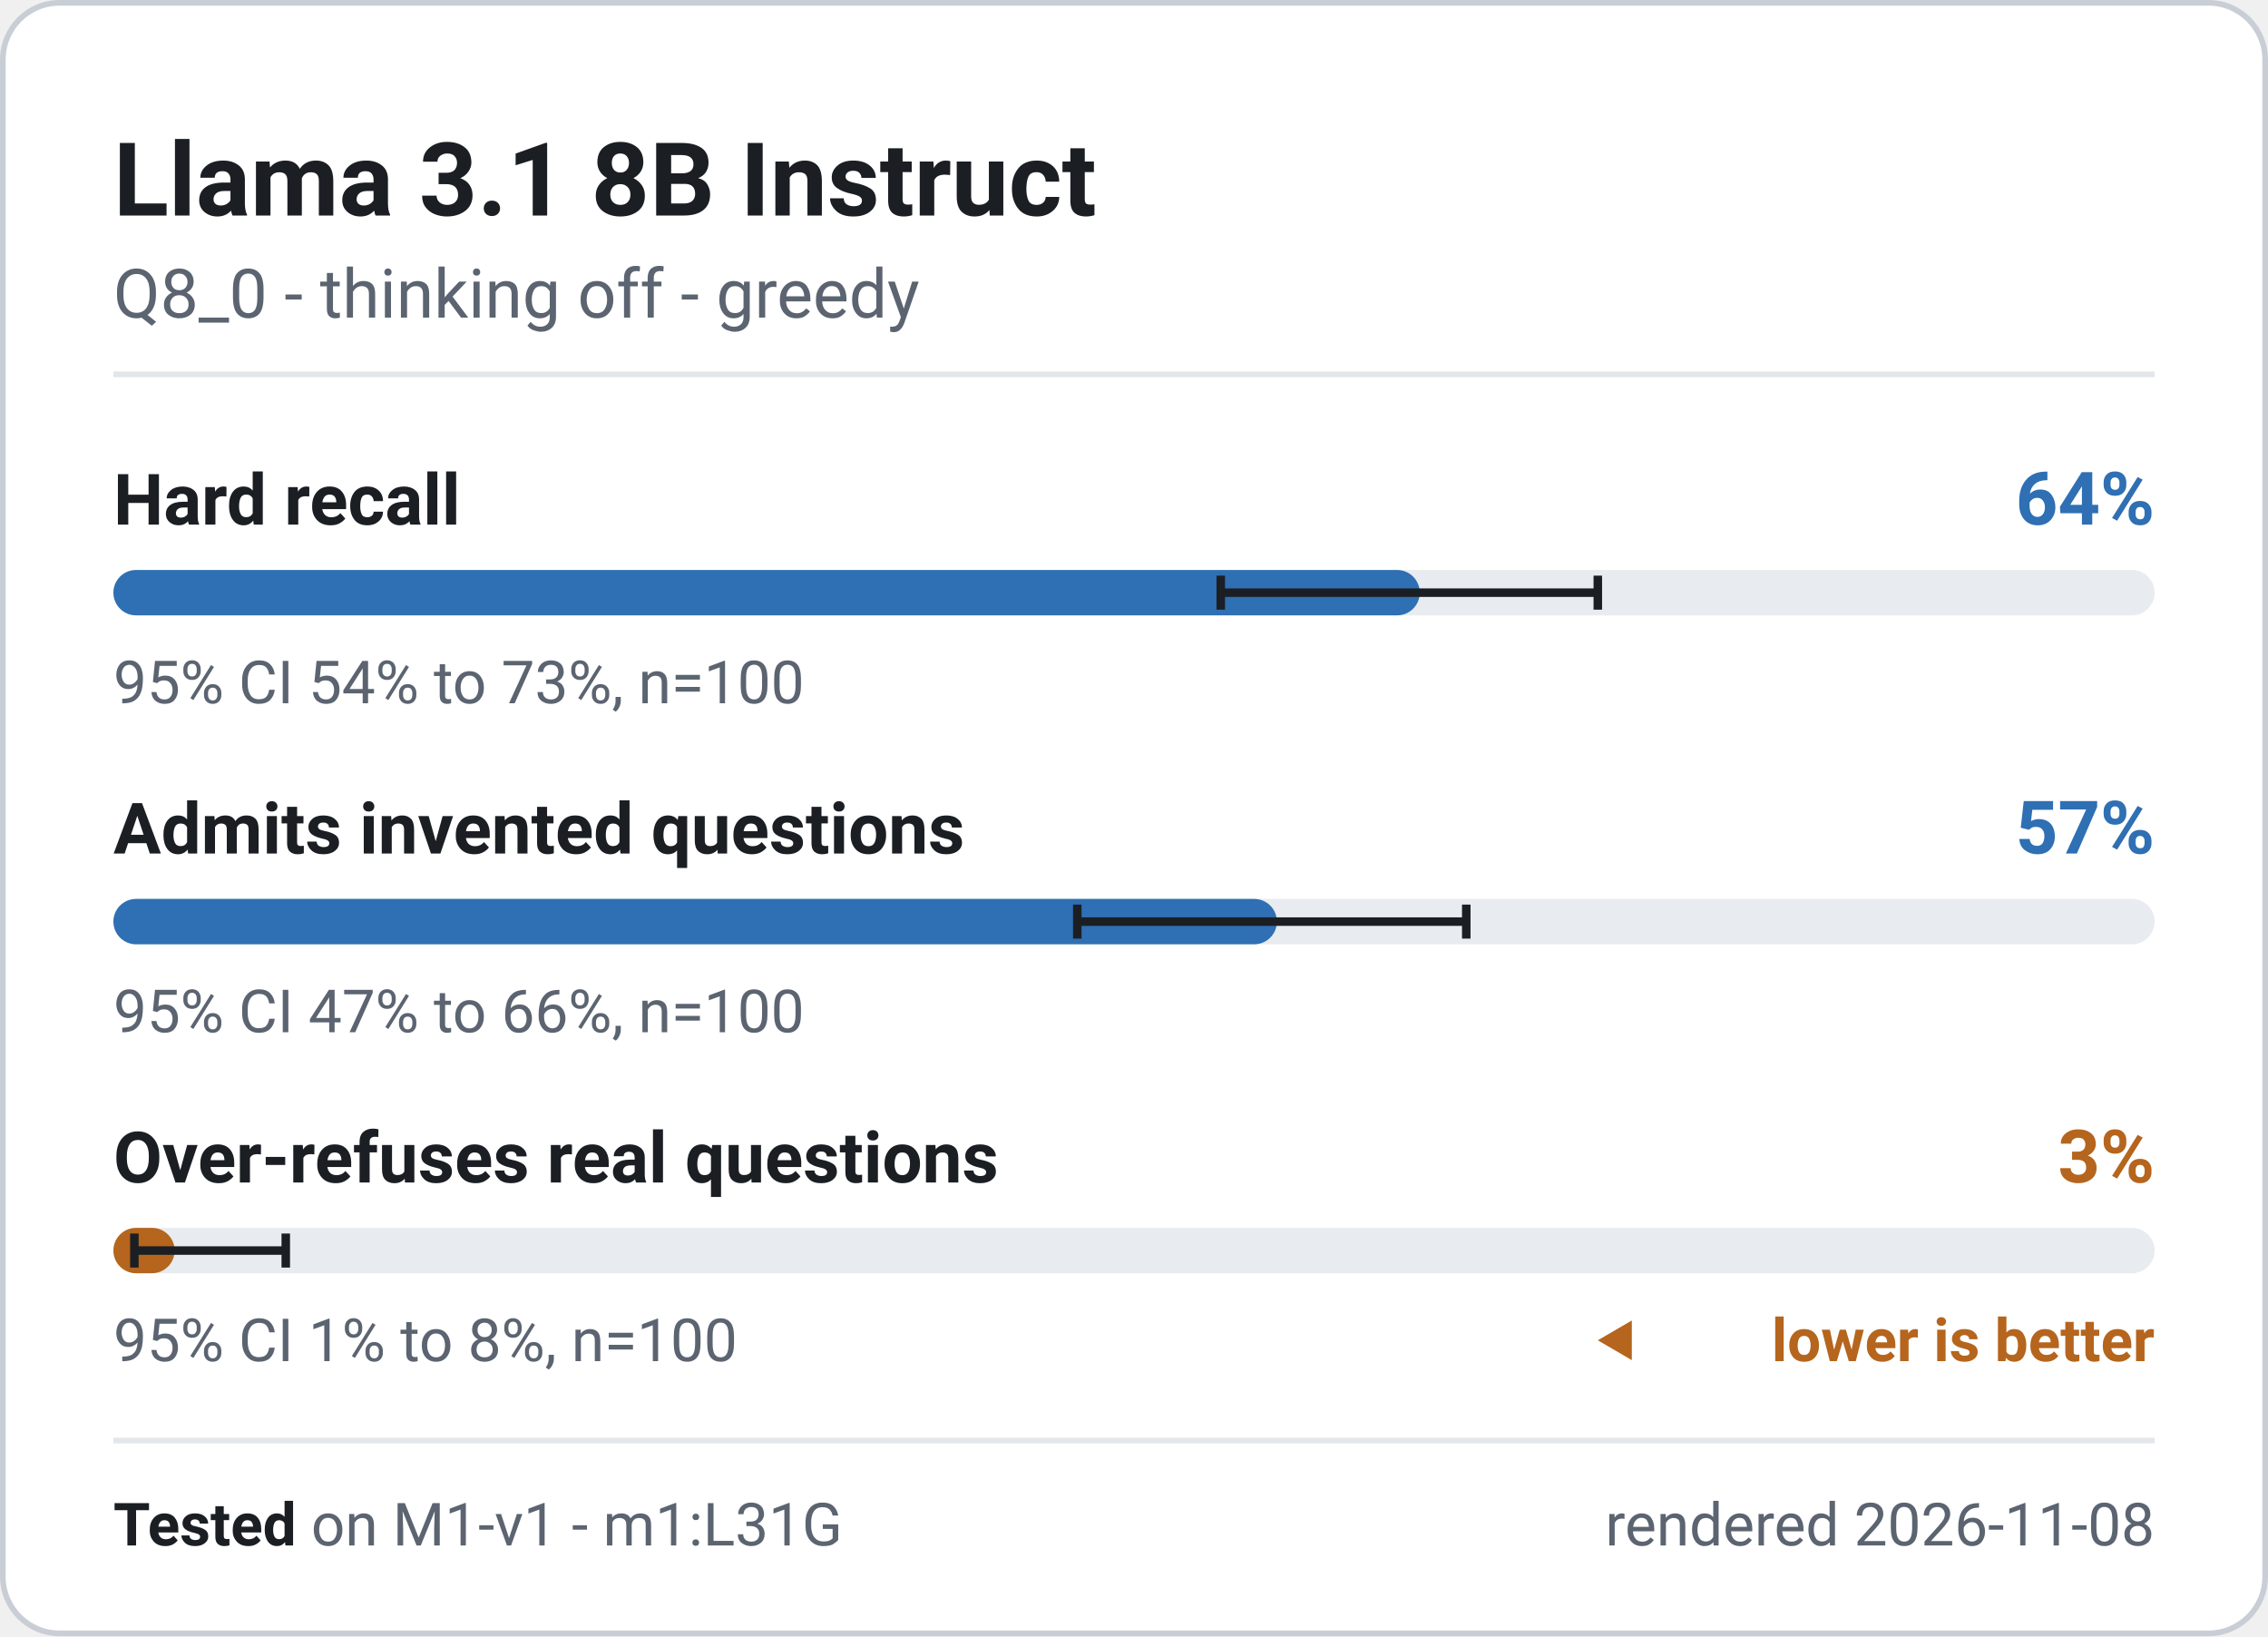
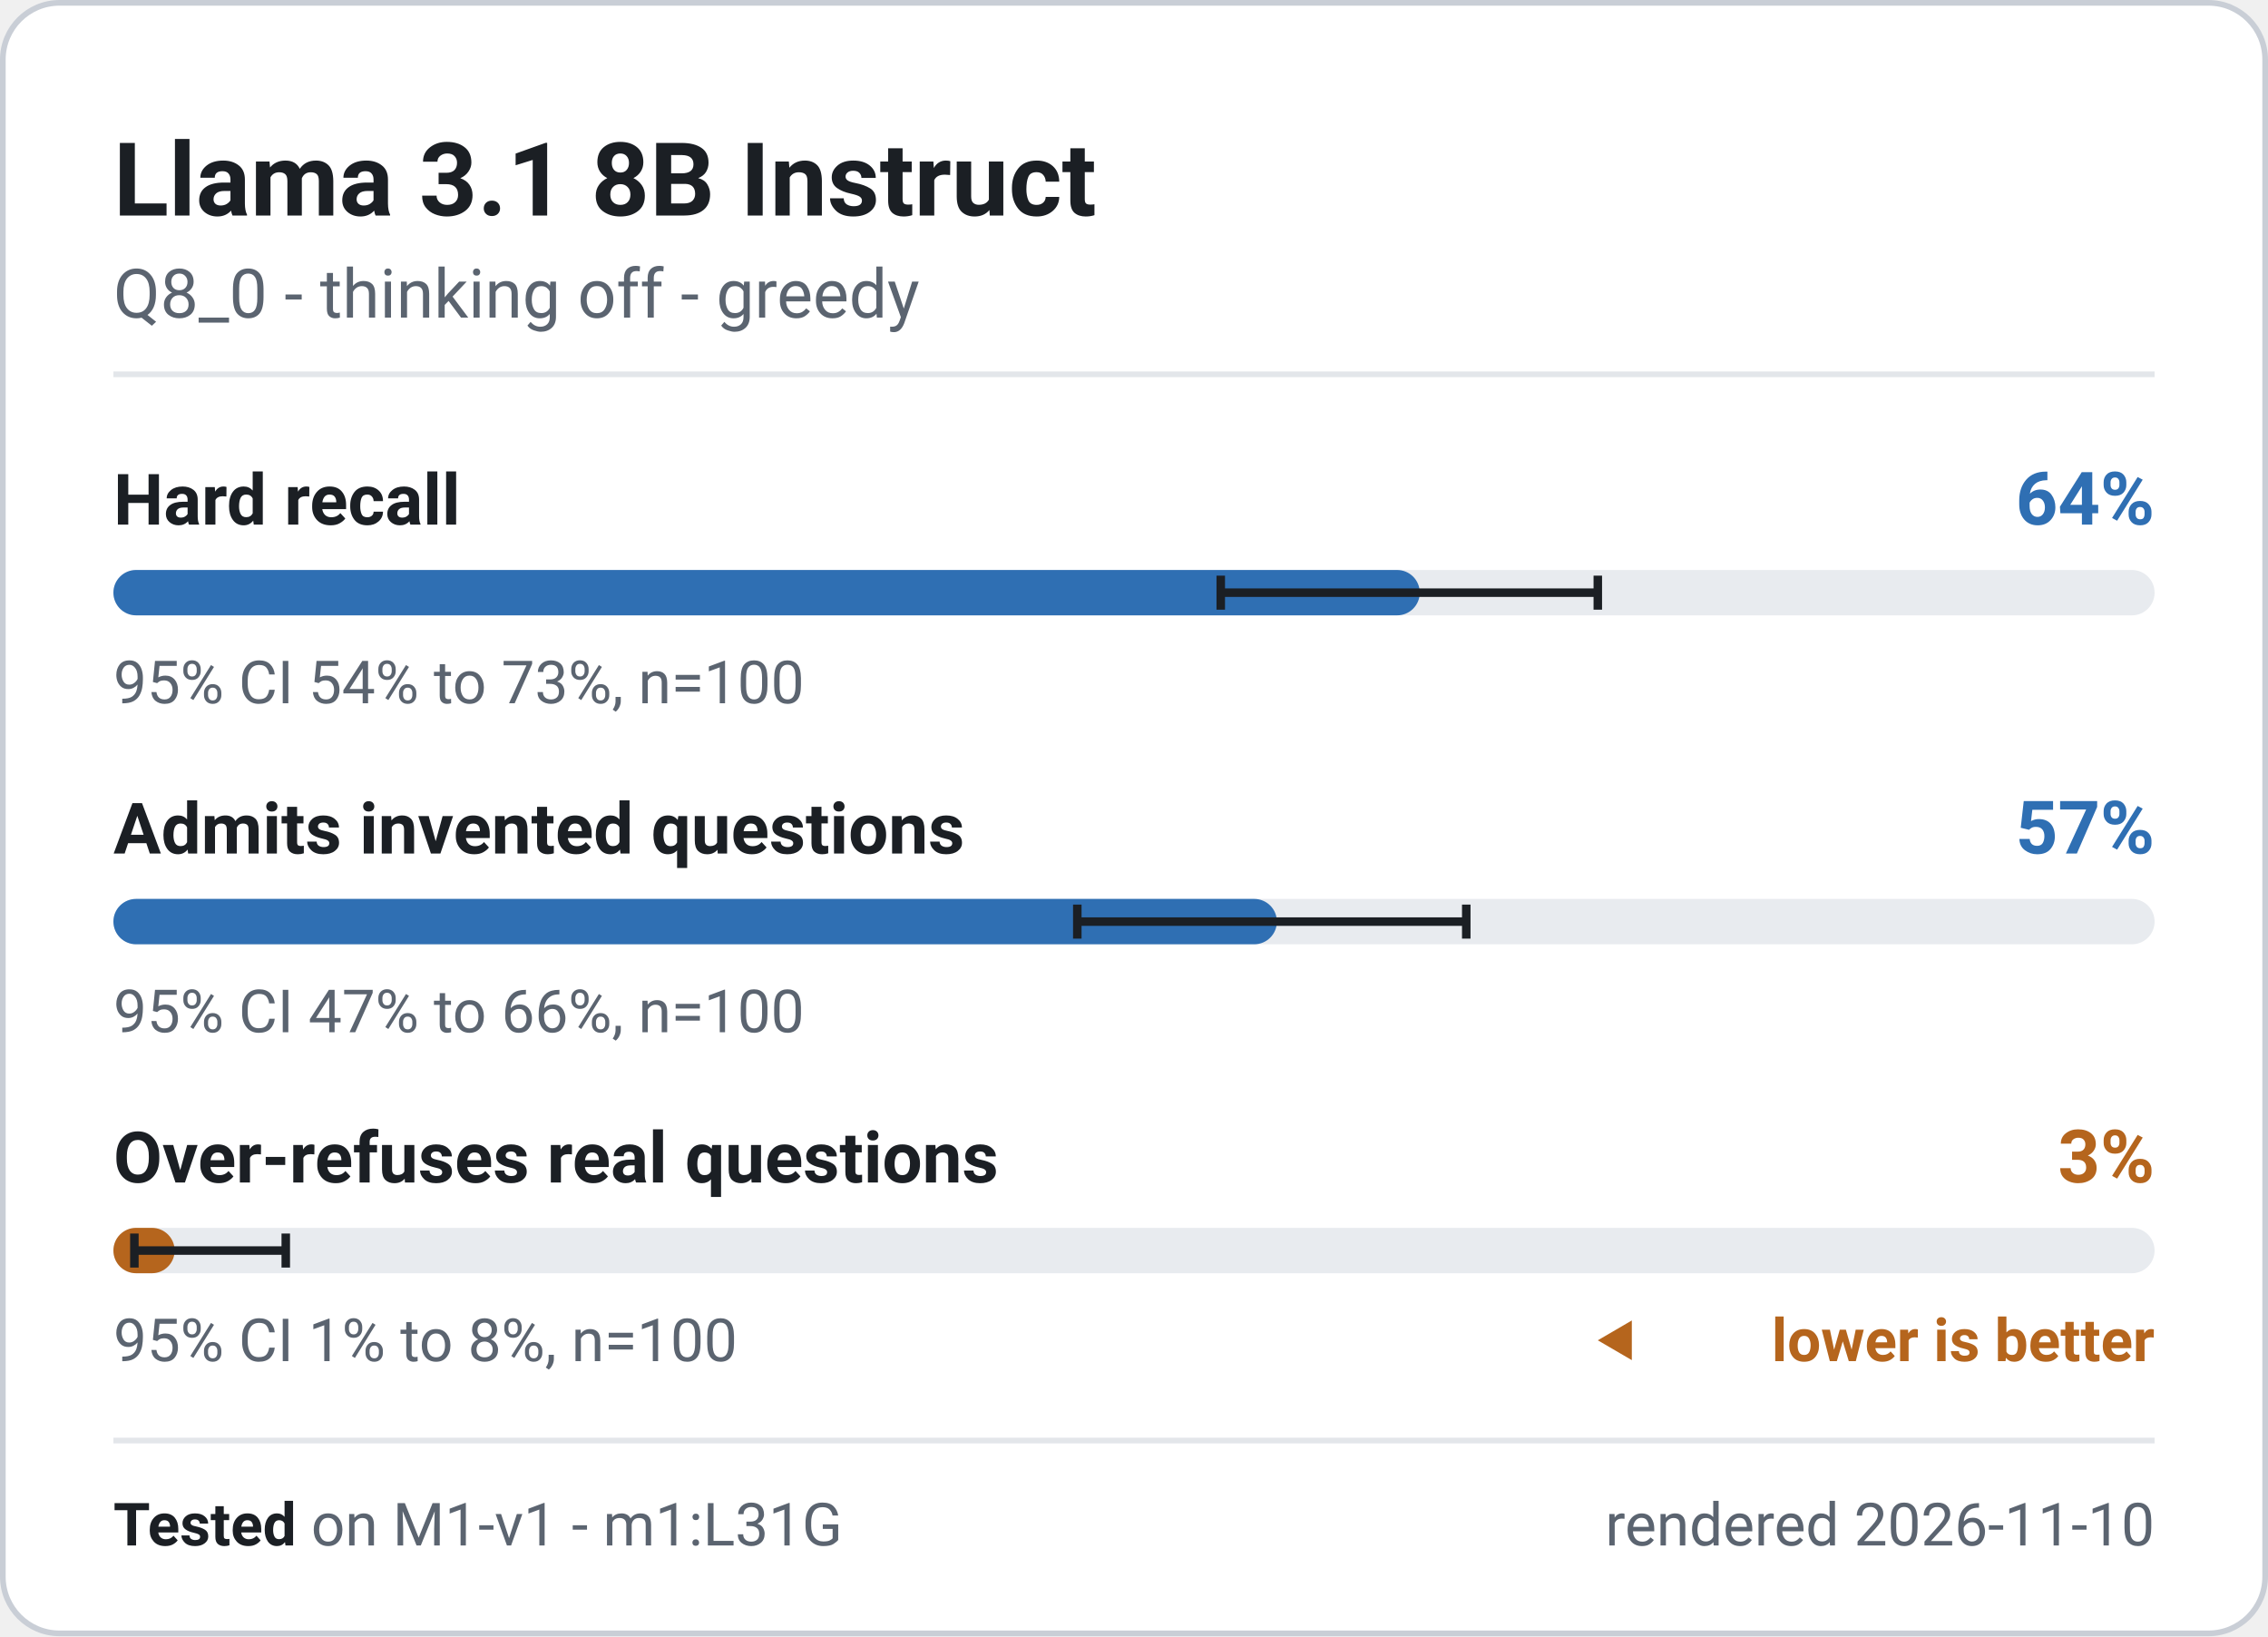
<svg xmlns="http://www.w3.org/2000/svg" width="400" height="288.5" viewBox="0 0 400 288.5" role="img" font-family="system-ui, -apple-system, 'Segoe UI', Roboto, 'Helvetica Neue', Arial, sans-serif" aria-label="Llama 3.1 8B Instruct - M1-v1 badge">
  <rect x="0.5" y="0.5" width="399" height="287.5" rx="10" fill="#ffffff" stroke="#c9ced6" stroke-width="1" />
  <text x="20" y="38" font-size="18" font-weight="700" fill="#1b1f24" text-anchor="start">Llama 3.1 8B Instruct</text>
  <text x="20" y="56" font-size="12" font-weight="400" fill="#5b6470" text-anchor="start">Q8_0 - thinking off - greedy</text>
  <line x1="20" y1="66" x2="380" y2="66" stroke="#e3e6ea" stroke-width="1" />
  <g class="meter" data-metric="M1-v1|knowledge.hard_acc" data-v="0.64" data-lo="0.5424" data-hi="0.7273" data-n="100">
    <text x="20" y="92.5" font-size="12.5" font-weight="600" fill="#1b1f24" text-anchor="start">Hard recall</text>
    <text x="380" y="92.5" font-size="13" font-weight="700" fill="#2f6fb3" text-anchor="end">64%</text>
    <rect x="20" y="100.5" width="360" height="8" rx="4" fill="#e8ebef" />
    <rect x="20" y="100.5" width="230.4" height="8" rx="4" fill="#2f6fb3" />
    <path d="M215.3 101.5V107.5M215.3 104.5H281.8M281.8 101.5V107.5" stroke="#1b1f24" stroke-width="1.5" fill="none" />
    <text x="20" y="124" font-size="10.5" font-weight="400" fill="#5b6470" text-anchor="start">95% CI 54% to 73%, n=100</text>
  </g>
  <g class="meter" data-metric="M1-v1|honesty.invented_refusal_lenient" data-v="0.57" data-lo="0.4722" data-hi="0.6627" data-n="100">
    <text x="20" y="150.5" font-size="12.5" font-weight="600" fill="#1b1f24" text-anchor="start">Admits invented questions</text>
    <text x="380" y="150.5" font-size="13" font-weight="700" fill="#2f6fb3" text-anchor="end">57%</text>
    <rect x="20" y="158.5" width="360" height="8" rx="4" fill="#e8ebef" />
    <rect x="20" y="158.5" width="205.2" height="8" rx="4" fill="#2f6fb3" />
    <path d="M190.0 159.5V165.5M190.0 162.5H258.6M258.6 159.5V165.5" stroke="#1b1f24" stroke-width="1.5" fill="none" />
    <text x="20" y="182" font-size="10.5" font-weight="400" fill="#5b6470" text-anchor="start">95% CI 47% to 66%, n=100</text>
  </g>
-   <g class="meter" data-metric="M1-v1|honesty.overabstain_hard" data-v="0.03" data-lo="0.0103" data-hi="0.0845" data-n="100">
+   <g class="meter" data-metric="M1-v1|honesty.overabstain_hard_lenient" data-v="0.03" data-lo="0.0103" data-hi="0.0845" data-n="100">
    <text x="20" y="208.5" font-size="12.5" font-weight="600" fill="#1b1f24" text-anchor="start">Over-refuses real questions</text>
    <text x="380" y="208.5" font-size="13" font-weight="700" fill="#b5651d" text-anchor="end">3%</text>
    <rect x="20" y="216.5" width="360" height="8" rx="4" fill="#e8ebef" />
    <rect x="20" y="216.5" width="10.8" height="8" rx="4" fill="#b5651d" />
    <path d="M23.7 217.5V223.5M23.7 220.5H50.4M50.4 217.5V223.5" stroke="#1b1f24" stroke-width="1.5" fill="none" />
    <text x="20" y="240" font-size="10.5" font-weight="400" fill="#5b6470" text-anchor="start">95% CI 1% to 8%, n=100</text>
    <path d="M281.8 236.325l6 -3.5v7z" fill="#b5651d" />
    <text x="380" y="240" font-size="10.5" font-weight="600" fill="#b5651d" text-anchor="end">lower is better</text>
  </g>
  <line x1="20" y1="254" x2="380" y2="254" stroke="#e3e6ea" stroke-width="1" />
  <text x="20" y="272.5" font-size="10.5" fill="#5b6470">
    <tspan font-weight="700" fill="#1b1f24">Tested</tspan> on M1-v1 - m1:L31G</text>
-   <text x="380" y="272.5" font-size="10.5" font-weight="400" fill="#5b6470" text-anchor="end">rendered 2026-11-08</text>
+   <text x="380" y="272.5" font-size="10.5" font-weight="400" fill="#5b6470" text-anchor="end">rendered 2026-11-10</text>
</svg>
